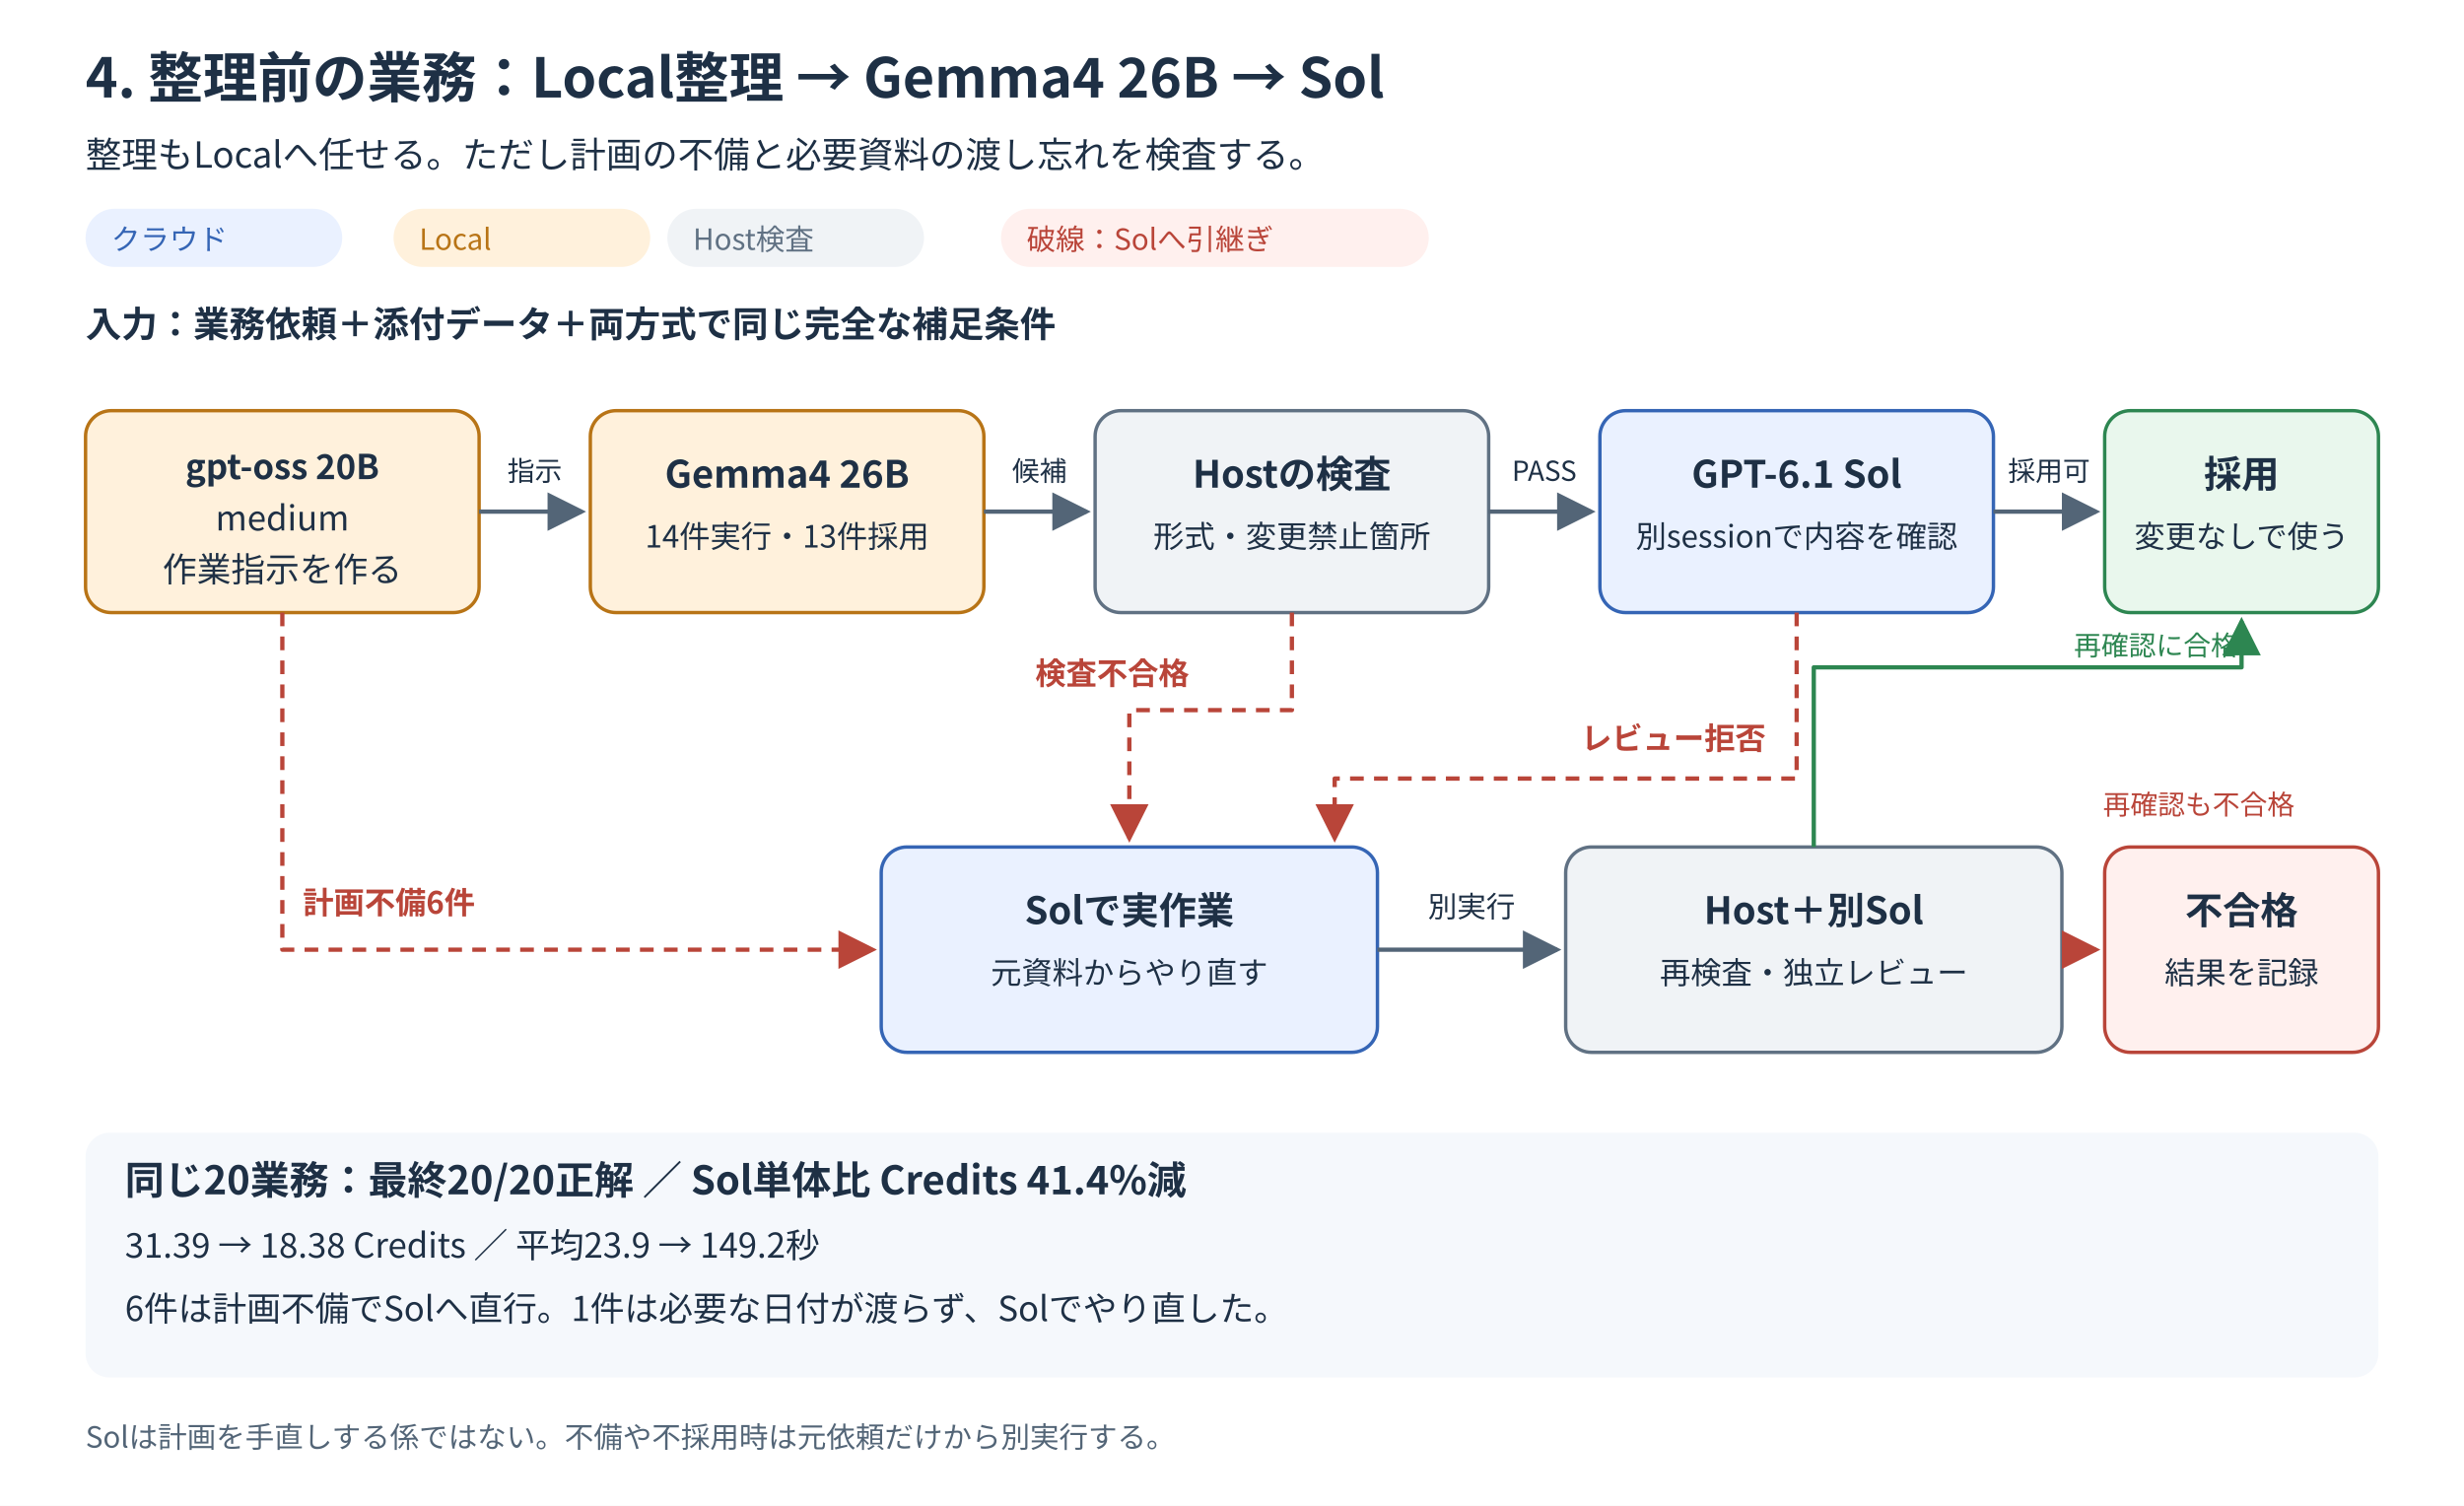
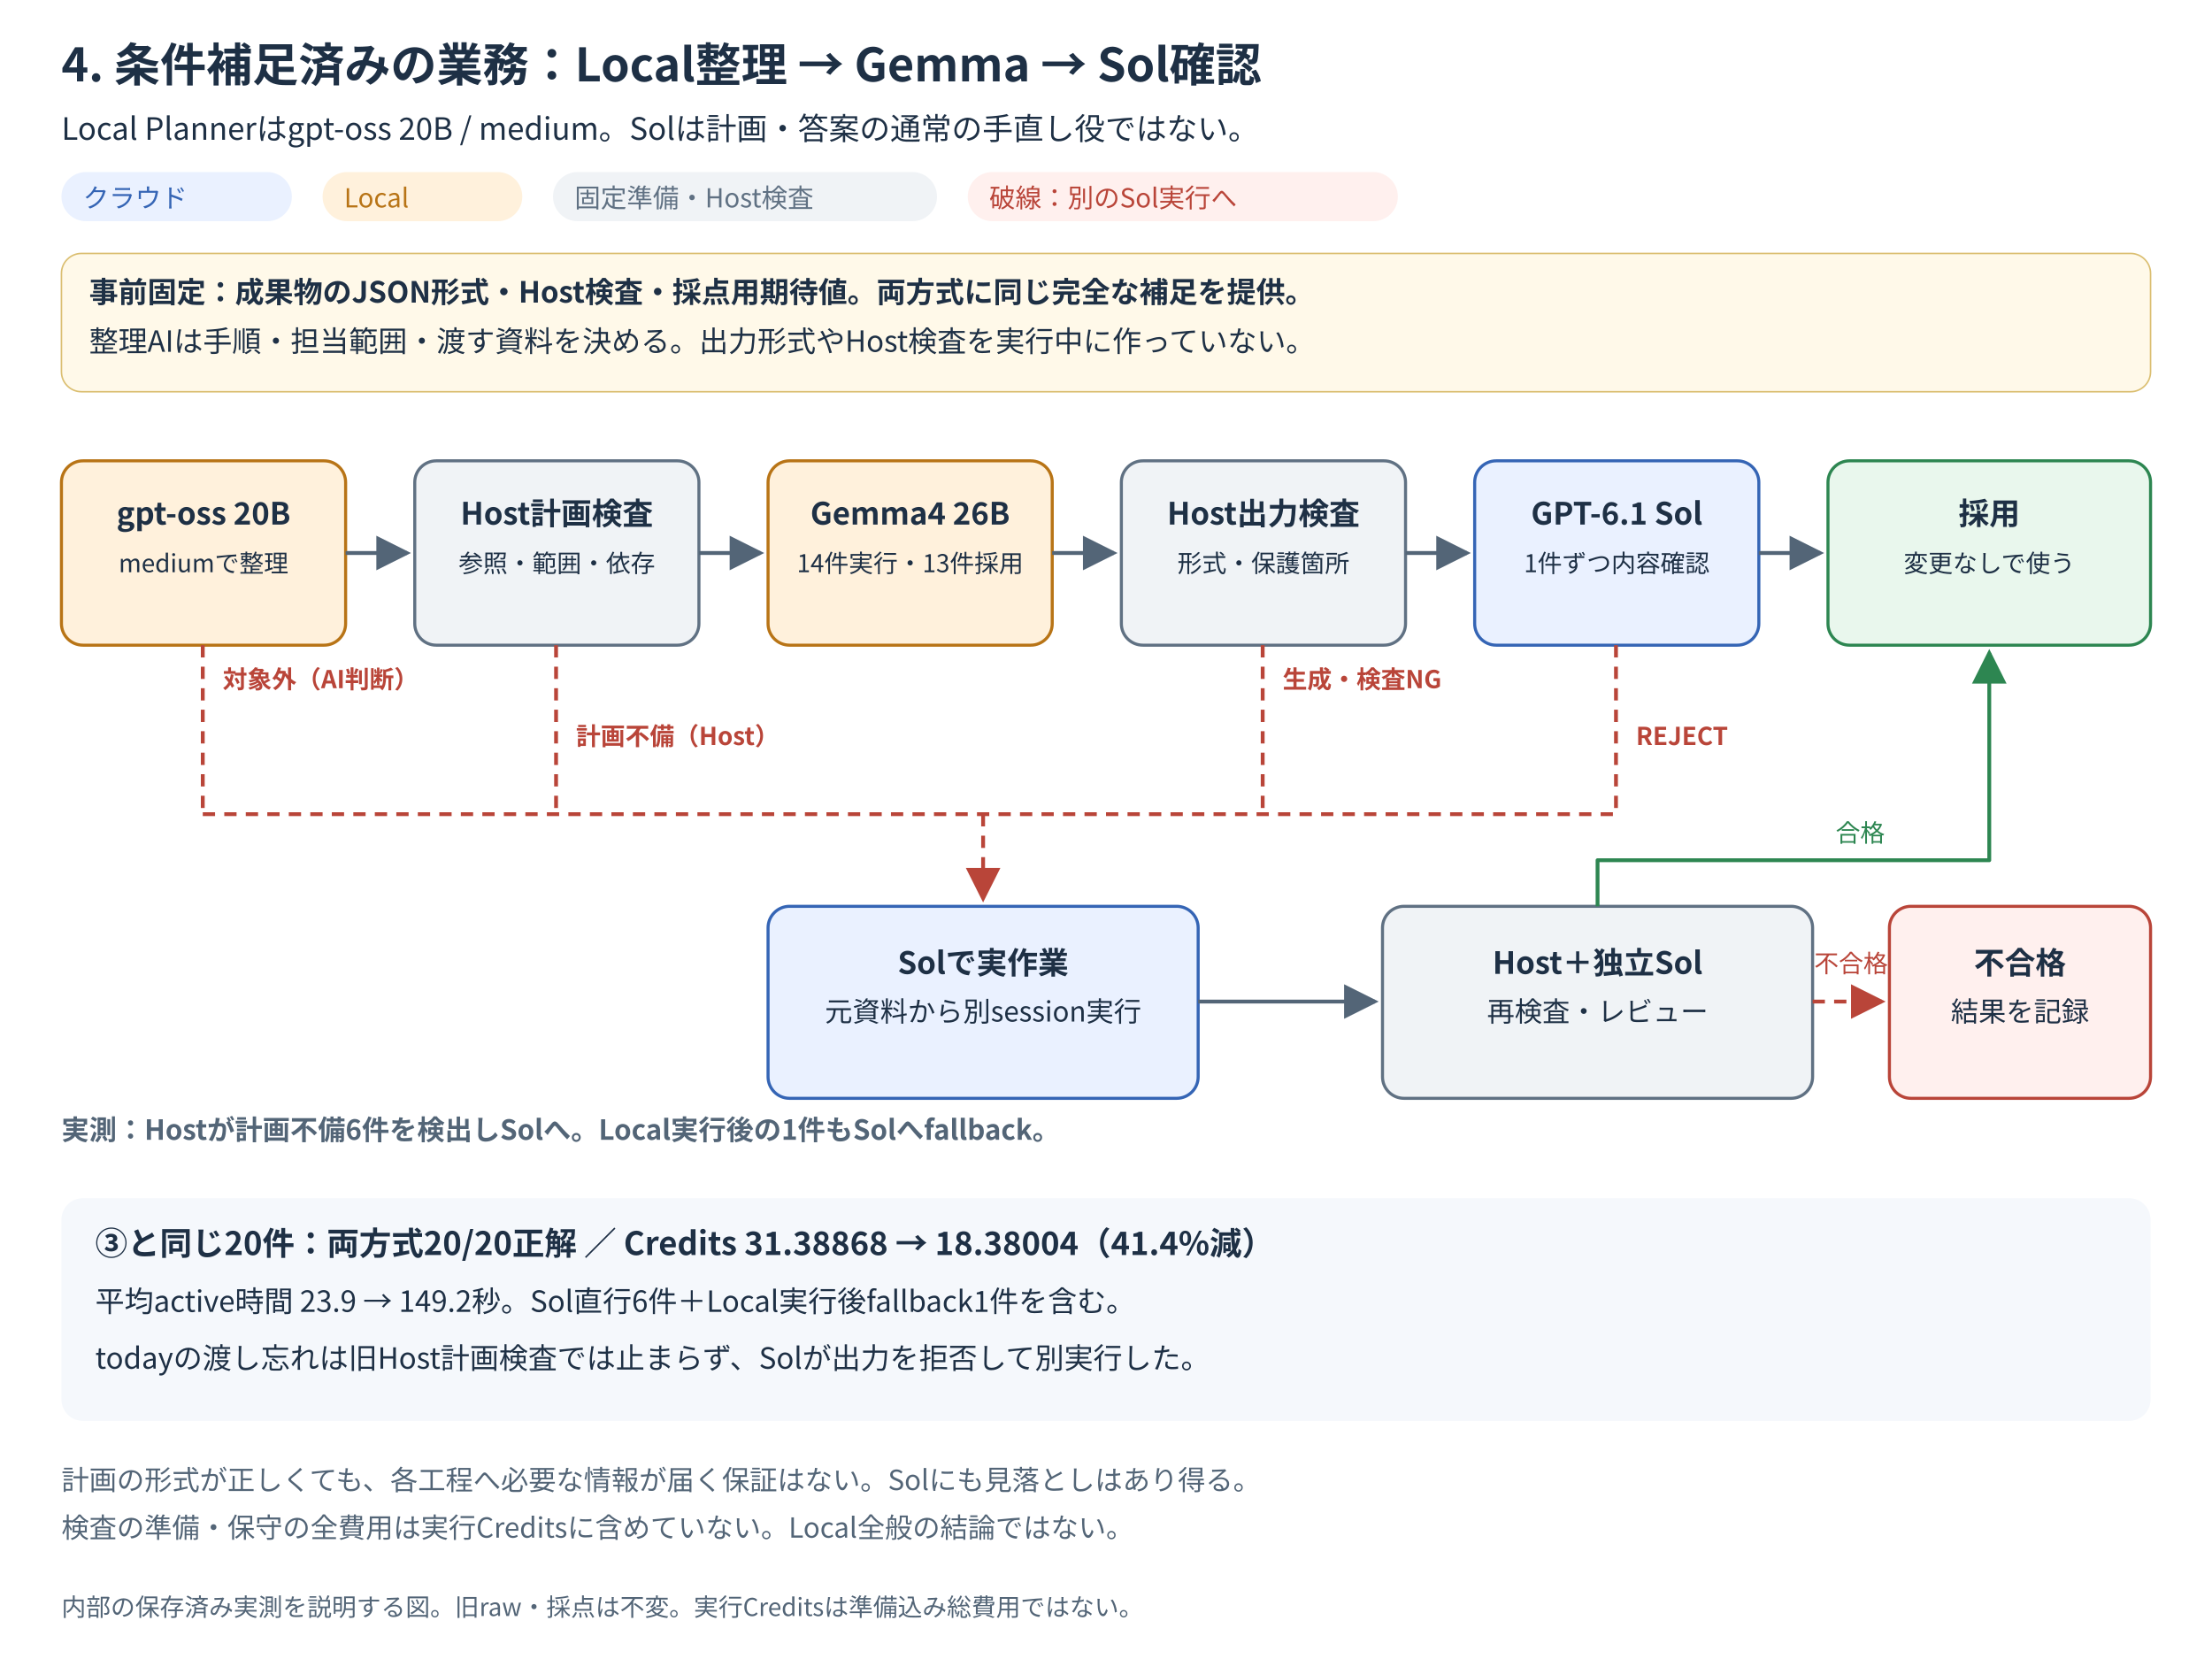
- <svg xmlns="http://www.w3.org/2000/svg" width="1440" height="880" viewBox="0 0 1440 880" role="img" aria-labelledby="title desc">
+ <svg xmlns="http://www.w3.org/2000/svg" width="1440" height="1080" viewBox="0 0 1440 1080" role="img" aria-labelledby="title desc">
  <defs>
    <marker id="arrow" markerWidth="9" markerHeight="9" refX="8" refY="4.5" orient="auto">
      <path d="M0,0 L9,4.5 L0,9" fill="#536577" />
    </marker>
    <marker id="fallback" markerWidth="9" markerHeight="9" refX="8" refY="4.5" orient="auto">
      <path d="M0,0 L9,4.5 L0,9" fill="#b94539" />
    </marker>
    <marker id="accept" markerWidth="9" markerHeight="9" refX="8" refY="4.5" orient="auto">
      <path d="M0,0 L9,4.5 L0,9" fill="#2d8651" />
    </marker>
  </defs>
-   <rect width="1440" height="880" fill="white" />
+   <rect width="1440" height="1080" fill="white" />
  <g font-family="Yu Gothic, Meiryo, Noto Sans CJK JP, sans-serif" fill="#1e3045">
-     <text x="50" y="57" font-size="32" font-weight="700" text-anchor="start" fill="#1e3045">4. 整理前の業務：Local整理 → Gemma4 26B → Sol</text>
-     <text x="50" y="98" font-size="21" font-weight="400" text-anchor="start" fill="#1e3045">整理もLocalへ任せる。ただし計画の不備と必要資料の渡し忘れを検査する。</text>
-     <rect x="50" y="122" width="150" height="34" rx="17" fill="#eaf1ff" />
-     <text x="65" y="146" font-size="17" font-weight="400" text-anchor="start" fill="#3565b5">クラウド</text>
-     <rect x="230" y="122" width="150" height="34" rx="17" fill="#fff1dc" />
-     <text x="245" y="146" font-size="17" font-weight="400" text-anchor="start" fill="#b87416">Local</text>
-     <rect x="390" y="122" width="150" height="34" rx="17" fill="#f0f3f6" />
-     <text x="405" y="146" font-size="17" font-weight="400" text-anchor="start" fill="#607183">Host検査</text>
-     <rect x="585" y="122" width="250" height="34" rx="17" fill="#fff0ee" />
-     <text x="600" y="146" font-size="17" font-weight="400" text-anchor="start" fill="#b94539">破線：Solへ引継ぎ</text>
-     <text x="50" y="197" font-size="21" font-weight="700" text-anchor="start" fill="#1e3045">入力：業務依頼＋添付データ＋両方式で同じ完全な補足条件</text>
-     <rect x="50" y="240" width="230" height="118" rx="15" fill="#fff1dc" stroke="#b87416" stroke-width="2" />
-     <text x="165.0" y="280" font-size="20" font-weight="700" text-anchor="middle" fill="#1e3045">gpt-oss 20B</text>
-     <text x="165.0" y="310" font-size="20" font-weight="400" text-anchor="middle" fill="#1e3045">medium</text>
-     <text x="165.0" y="340" font-size="20" font-weight="400" text-anchor="middle" fill="#1e3045">作業指示を作る</text>
-     <rect x="345" y="240" width="230" height="118" rx="15" fill="#fff1dc" stroke="#b87416" stroke-width="2" />
-     <text x="460.0" y="285" font-size="22" font-weight="700" text-anchor="middle" fill="#1e3045">Gemma4 26B</text>
-     <text x="460.0" y="320" font-size="18" font-weight="400" text-anchor="middle" fill="#1e3045">14件実行・13件採用</text>
-     <rect x="640" y="240" width="230" height="118" rx="15" fill="#f0f3f6" stroke="#607183" stroke-width="2" />
-     <text x="755.0" y="285" font-size="22" font-weight="700" text-anchor="middle" fill="#1e3045">Hostの検査</text>
-     <text x="755.0" y="320" font-size="18" font-weight="400" text-anchor="middle" fill="#1e3045">形式・変更禁止箇所</text>
-     <rect x="935" y="240" width="230" height="118" rx="15" fill="#eaf1ff" stroke="#3565b5" stroke-width="2" />
-     <text x="1050.0" y="285" font-size="22" font-weight="700" text-anchor="middle" fill="#1e3045">GPT-6.1 Sol</text>
-     <text x="1050.0" y="320" font-size="18" font-weight="400" text-anchor="middle" fill="#1e3045">別sessionで内容を確認</text>
-     <rect x="1230" y="240" width="160" height="118" rx="15" fill="#e9f7ed" stroke="#2d8651" stroke-width="2" />
-     <text x="1310.0" y="285" font-size="22" font-weight="700" text-anchor="middle" fill="#1e3045">採用</text>
-     <text x="1310.0" y="320" font-size="18" font-weight="400" text-anchor="middle" fill="#1e3045">変更なしで使う</text>
-     <path d="M280,299 H340" fill="none" stroke="#536577" stroke-width="2.5" stroke-linejoin="round" marker-end="url(#arrow)" />
-     <text x="312.5" y="281" font-size="16" font-weight="400" text-anchor="middle" fill="#1e3045">指示</text>
-     <path d="M575,299 H635" fill="none" stroke="#536577" stroke-width="2.5" stroke-linejoin="round" marker-end="url(#arrow)" />
-     <text x="607.5" y="281" font-size="16" font-weight="400" text-anchor="middle" fill="#1e3045">候補</text>
-     <path d="M870,299 H930" fill="none" stroke="#536577" stroke-width="2.5" stroke-linejoin="round" marker-end="url(#arrow)" />
-     <text x="902.5" y="281" font-size="16" font-weight="400" text-anchor="middle" fill="#1e3045">PASS</text>
-     <path d="M1165,299 H1225" fill="none" stroke="#536577" stroke-width="2.5" stroke-linejoin="round" marker-end="url(#arrow)" />
-     <text x="1197.5" y="281" font-size="16" font-weight="400" text-anchor="middle" fill="#1e3045">採用可</text>
-     <path d="M165,358 V555 H510" fill="none" stroke="#b94539" stroke-width="2.5" stroke-linejoin="round" stroke-dasharray="8 6" marker-end="url(#fallback)" />
-     <text x="177" y="534" font-size="18" font-weight="700" text-anchor="start" fill="#b94539">計画不備6件</text>
-     <path d="M755,358 V415 H660 V490" fill="none" stroke="#b94539" stroke-width="2.5" stroke-linejoin="round" stroke-dasharray="8 6" marker-end="url(#fallback)" />
-     <text x="605" y="400" font-size="18" font-weight="700" text-anchor="start" fill="#b94539">検査不合格</text>
-     <path d="M1050,358 V455 H780 V490" fill="none" stroke="#b94539" stroke-width="2.5" stroke-linejoin="round" stroke-dasharray="8 6" marker-end="url(#fallback)" />
-     <text x="924" y="438" font-size="18" font-weight="700" text-anchor="start" fill="#b94539">レビュー拒否</text>
-     <rect x="515" y="495" width="290" height="120" rx="15" fill="#eaf1ff" stroke="#3565b5" stroke-width="2" />
-     <text x="660.0" y="540" font-size="22" font-weight="700" text-anchor="middle" fill="#1e3045">Solで実作業</text>
-     <text x="660.0" y="575" font-size="18" font-weight="400" text-anchor="middle" fill="#1e3045">元資料からやり直す</text>
-     <rect x="915" y="495" width="290" height="120" rx="15" fill="#f0f3f6" stroke="#607183" stroke-width="2" />
-     <text x="1060.0" y="540" font-size="22" font-weight="700" text-anchor="middle" fill="#1e3045">Host＋別Sol</text>
-     <text x="1060.0" y="575" font-size="18" font-weight="400" text-anchor="middle" fill="#1e3045">再検査・独立レビュー</text>
-     <rect x="1230" y="495" width="160" height="120" rx="15" fill="#fff0ee" stroke="#b94539" stroke-width="2" />
-     <text x="1310.0" y="540" font-size="22" font-weight="700" text-anchor="middle" fill="#1e3045">不合格</text>
-     <text x="1310.0" y="575" font-size="18" font-weight="400" text-anchor="middle" fill="#1e3045">結果を記録</text>
-     <path d="M805,555 H910" fill="none" stroke="#536577" stroke-width="2.5" stroke-linejoin="round" marker-end="url(#arrow)" />
-     <text x="860" y="536" font-size="17" font-weight="400" text-anchor="middle" fill="#1e3045">別実行</text>
-     <path d="M1205,555 H1225" fill="none" stroke="#b94539" stroke-width="2.5" stroke-linejoin="round" stroke-dasharray="8 6" marker-end="url(#fallback)" />
-     <text x="1285" y="476" font-size="16" font-weight="400" text-anchor="middle" fill="#b94539">再確認も不合格</text>
-     <path d="M1060,495 V390 H1310 V363" fill="none" stroke="#2d8651" stroke-width="2.5" stroke-linejoin="round" marker-end="url(#accept)" />
-     <text x="1260" y="383" font-size="16" font-weight="400" text-anchor="middle" fill="#2d8651">再確認に合格</text>
-     <rect x="50" y="662" width="1340" height="143" rx="14" fill="#f5f8fc" />
-     <text x="73" y="698" font-size="23" font-weight="700" text-anchor="start" fill="#1e3045">同じ20業務：最終20/20正解 ／ Sol単体比 Credits 41.4%減</text>
-     <text x="73" y="735" font-size="20" font-weight="400" text-anchor="start" fill="#1e3045">31.39 → 18.38 Credits ／ 平均23.9 → 149.2秒</text>
-     <text x="73" y="772" font-size="20" font-weight="400" text-anchor="start" fill="#1e3045">6件は計画不備でSolへ直行。1件は必要な日付が渡らず、Solでやり直した。</text>
-     <text x="50" y="846" font-size="17" font-weight="400" text-anchor="start" fill="#536577">Solは計画を手直しする係ではない。不備や不採用時は元依頼だけから別実行する。</text>
+     <text x="40" y="53" font-size="30" font-weight="700" text-anchor="start" fill="#1e3045">4. 条件補足済みの業務：Local整理 → Gemma → Sol確認</text>
+     <text x="40" y="91" font-size="20" font-weight="400" text-anchor="start" fill="#1e3045">Local Plannerはgpt-oss 20B / medium。Solは計画・答案の通常の手直し役ではない。</text>
+     <rect x="40" y="112" width="150" height="32" rx="16" fill="#eaf1ff" />
+     <text x="54" y="135" font-size="17" font-weight="400" text-anchor="start" fill="#3565b5">クラウド</text>
+     <rect x="210" y="112" width="130" height="32" rx="16" fill="#fff1dc" />
+     <text x="224" y="135" font-size="17" font-weight="400" text-anchor="start" fill="#b87416">Local</text>
+     <rect x="360" y="112" width="250" height="32" rx="16" fill="#f0f3f6" />
+     <text x="374" y="135" font-size="17" font-weight="400" text-anchor="start" fill="#607183">固定準備・Host検査</text>
+     <rect x="630" y="112" width="280" height="32" rx="16" fill="#fff0ee" />
+     <text x="644" y="135" font-size="17" font-weight="400" text-anchor="start" fill="#b94539">破線：別のSol実行へ</text>
+     <rect x="40" y="165" width="1360" height="90" rx="13" fill="#fff9e9" stroke="#dbbf72" />
+     <text x="58" y="197" font-size="19" font-weight="700" text-anchor="start" fill="#1e3045">事前固定：成果物のJSON形式・Host検査・採点用期待値。両方式に同じ完全な補足を提供。</text>
+     <text x="58" y="229" font-size="19" font-weight="400" text-anchor="start" fill="#1e3045">整理AIは手順・担当範囲・渡す資料を決める。出力形式やHost検査を実行中に作っていない。</text>
+     <rect x="40" y="300" width="185" height="120" rx="14" fill="#fff1dc" stroke="#b87416" stroke-width="2" />
+     <text x="132.5" y="341.5" font-size="20" font-weight="700" text-anchor="middle" fill="#1e3045">gpt-oss 20B</text>
+     <text x="132.5" y="372.5" font-size="16" font-weight="400" text-anchor="middle" fill="#1e3045">mediumで整理</text>
+     <rect x="270" y="300" width="185" height="120" rx="14" fill="#f0f3f6" stroke="#607183" stroke-width="2" />
+     <text x="362.5" y="341.5" font-size="20" font-weight="700" text-anchor="middle" fill="#1e3045">Host計画検査</text>
+     <text x="362.5" y="372.5" font-size="16" font-weight="400" text-anchor="middle" fill="#1e3045">参照・範囲・依存</text>
+     <rect x="500" y="300" width="185" height="120" rx="14" fill="#fff1dc" stroke="#b87416" stroke-width="2" />
+     <text x="592.5" y="341.5" font-size="20" font-weight="700" text-anchor="middle" fill="#1e3045">Gemma4 26B</text>
+     <text x="592.5" y="372.5" font-size="16" font-weight="400" text-anchor="middle" fill="#1e3045">14件実行・13件採用</text>
+     <rect x="730" y="300" width="185" height="120" rx="14" fill="#f0f3f6" stroke="#607183" stroke-width="2" />
+     <text x="822.5" y="341.5" font-size="20" font-weight="700" text-anchor="middle" fill="#1e3045">Host出力検査</text>
+     <text x="822.5" y="372.5" font-size="16" font-weight="400" text-anchor="middle" fill="#1e3045">形式・保護箇所</text>
+     <rect x="960" y="300" width="185" height="120" rx="14" fill="#eaf1ff" stroke="#3565b5" stroke-width="2" />
+     <text x="1052.5" y="341.5" font-size="20" font-weight="700" text-anchor="middle" fill="#1e3045">GPT-6.1 Sol</text>
+     <text x="1052.5" y="372.5" font-size="16" font-weight="400" text-anchor="middle" fill="#1e3045">1件ずつ内容確認</text>
+     <rect x="1190" y="300" width="210" height="120" rx="14" fill="#e9f7ed" stroke="#2d8651" stroke-width="2" />
+     <text x="1295.0" y="341.5" font-size="20" font-weight="700" text-anchor="middle" fill="#1e3045">採用</text>
+     <text x="1295.0" y="372.5" font-size="16" font-weight="400" text-anchor="middle" fill="#1e3045">変更なしで使う</text>
+     <path d="M225,360 H265" fill="none" stroke="#536577" stroke-width="2.5" stroke-linejoin="round" marker-end="url(#arrow)" />
+     <path d="M455,360 H495" fill="none" stroke="#536577" stroke-width="2.5" stroke-linejoin="round" marker-end="url(#arrow)" />
+     <path d="M685,360 H725" fill="none" stroke="#536577" stroke-width="2.5" stroke-linejoin="round" marker-end="url(#arrow)" />
+     <path d="M915,360 H955" fill="none" stroke="#536577" stroke-width="2.5" stroke-linejoin="round" marker-end="url(#arrow)" />
+     <path d="M1145,360 H1185" fill="none" stroke="#536577" stroke-width="2.5" stroke-linejoin="round" marker-end="url(#arrow)" />
+     <path d="M132,420 V530" fill="none" stroke="#b94539" stroke-width="2.5" stroke-linejoin="round" stroke-dasharray="8 6" />
+     <text x="145" y="448" font-size="16" font-weight="700" text-anchor="start" fill="#b94539">対象外（AI判断）</text>
+     <path d="M362,420 V530" fill="none" stroke="#b94539" stroke-width="2.5" stroke-linejoin="round" stroke-dasharray="8 6" />
+     <text x="375" y="485" font-size="16" font-weight="700" text-anchor="start" fill="#b94539">計画不備（Host）</text>
+     <path d="M822,420 V530" fill="none" stroke="#b94539" stroke-width="2.5" stroke-linejoin="round" stroke-dasharray="8 6" />
+     <text x="835" y="448" font-size="16" font-weight="700" text-anchor="start" fill="#b94539">生成・検査NG</text>
+     <path d="M1052,420 V530" fill="none" stroke="#b94539" stroke-width="2.5" stroke-linejoin="round" stroke-dasharray="8 6" />
+     <text x="1065" y="485" font-size="16" font-weight="700" text-anchor="start" fill="#b94539">REJECT</text>
+     <path d="M132,530 H1052" fill="none" stroke="#b94539" stroke-width="2.5" stroke-linejoin="round" stroke-dasharray="8 6" />
+     <path d="M640,530 V585" fill="none" stroke="#b94539" stroke-width="2.5" stroke-linejoin="round" stroke-dasharray="8 6" marker-end="url(#fallback)" />
+     <text x="40" y="742" font-size="18" font-weight="700" text-anchor="start" fill="#536577">実測：Hostが計画不備6件を検出しSolへ。Local実行後の1件もSolへfallback。</text>
+     <rect x="500" y="590" width="280" height="125" rx="14" fill="#eaf1ff" stroke="#3565b5" stroke-width="2" />
+     <text x="640.0" y="634.0" font-size="20" font-weight="700" text-anchor="middle" fill="#1e3045">Solで実作業</text>
+     <text x="640.0" y="665.0" font-size="18" font-weight="400" text-anchor="middle" fill="#1e3045">元資料から別session実行</text>
+     <rect x="900" y="590" width="280" height="125" rx="14" fill="#f0f3f6" stroke="#607183" stroke-width="2" />
+     <text x="1040.0" y="634.0" font-size="20" font-weight="700" text-anchor="middle" fill="#1e3045">Host＋独立Sol</text>
+     <text x="1040.0" y="665.0" font-size="18" font-weight="400" text-anchor="middle" fill="#1e3045">再検査・レビュー</text>
+     <rect x="1230" y="590" width="170" height="125" rx="14" fill="#fff0ee" stroke="#b94539" stroke-width="2" />
+     <text x="1315.0" y="634.0" font-size="20" font-weight="700" text-anchor="middle" fill="#1e3045">不合格</text>
+     <text x="1315.0" y="665.0" font-size="18" font-weight="400" text-anchor="middle" fill="#1e3045">結果を記録</text>
+     <path d="M780,652 H895" fill="none" stroke="#536577" stroke-width="2.5" stroke-linejoin="round" marker-end="url(#arrow)" />
+     <path d="M1180,652 H1225" fill="none" stroke="#b94539" stroke-width="2.5" stroke-linejoin="round" stroke-dasharray="8 6" marker-end="url(#fallback)" />
+     <text x="1205" y="633" font-size="16" font-weight="400" text-anchor="middle" fill="#b94539">不合格</text>
+     <path d="M1040,590 V560 H1295 V425" fill="none" stroke="#2d8651" stroke-width="2.5" stroke-linejoin="round" marker-end="url(#accept)" />
+     <text x="1195" y="548" font-size="16" font-weight="400" text-anchor="start" fill="#2d8651">合格</text>
+     <rect x="40" y="780" width="1360" height="145" rx="14" fill="#f5f8fc" />
+     <text x="62" y="817" font-size="21" font-weight="700" text-anchor="start" fill="#1e3045">③と同じ20件：両方式20/20正解 ／ Credits 31.38868 → 18.38004（41.4%減）</text>
+     <text x="62" y="854" font-size="19" font-weight="400" text-anchor="start" fill="#1e3045">平均active時間 23.9 → 149.2秒。Sol直行6件＋Local実行後fallback1件を含む。</text>
+     <text x="62" y="891" font-size="19" font-weight="400" text-anchor="start" fill="#1e3045">todayの渡し忘れは旧Host計画検査では止まらず、Solが出力を拒否して別実行した。</text>
+     <text x="40" y="970" font-size="18" font-weight="400" text-anchor="start" fill="#536577">計画の形式が正しくても、各工程へ必要な情報が届く保証はない。Solにも見落としはあり得る。</text>
+     <text x="40" y="1001" font-size="18" font-weight="400" text-anchor="start" fill="#536577">検査の準備・保守の全費用は実行Creditsに含めていない。Local全般の結論ではない。</text>
+     <text x="40" y="1052" font-size="16" font-weight="400" text-anchor="start" fill="#536577">内部の保存済み実測を説明する図。旧raw・採点は不変。実行Creditsは準備込み総費用ではない。</text>
  </g>
</svg>
